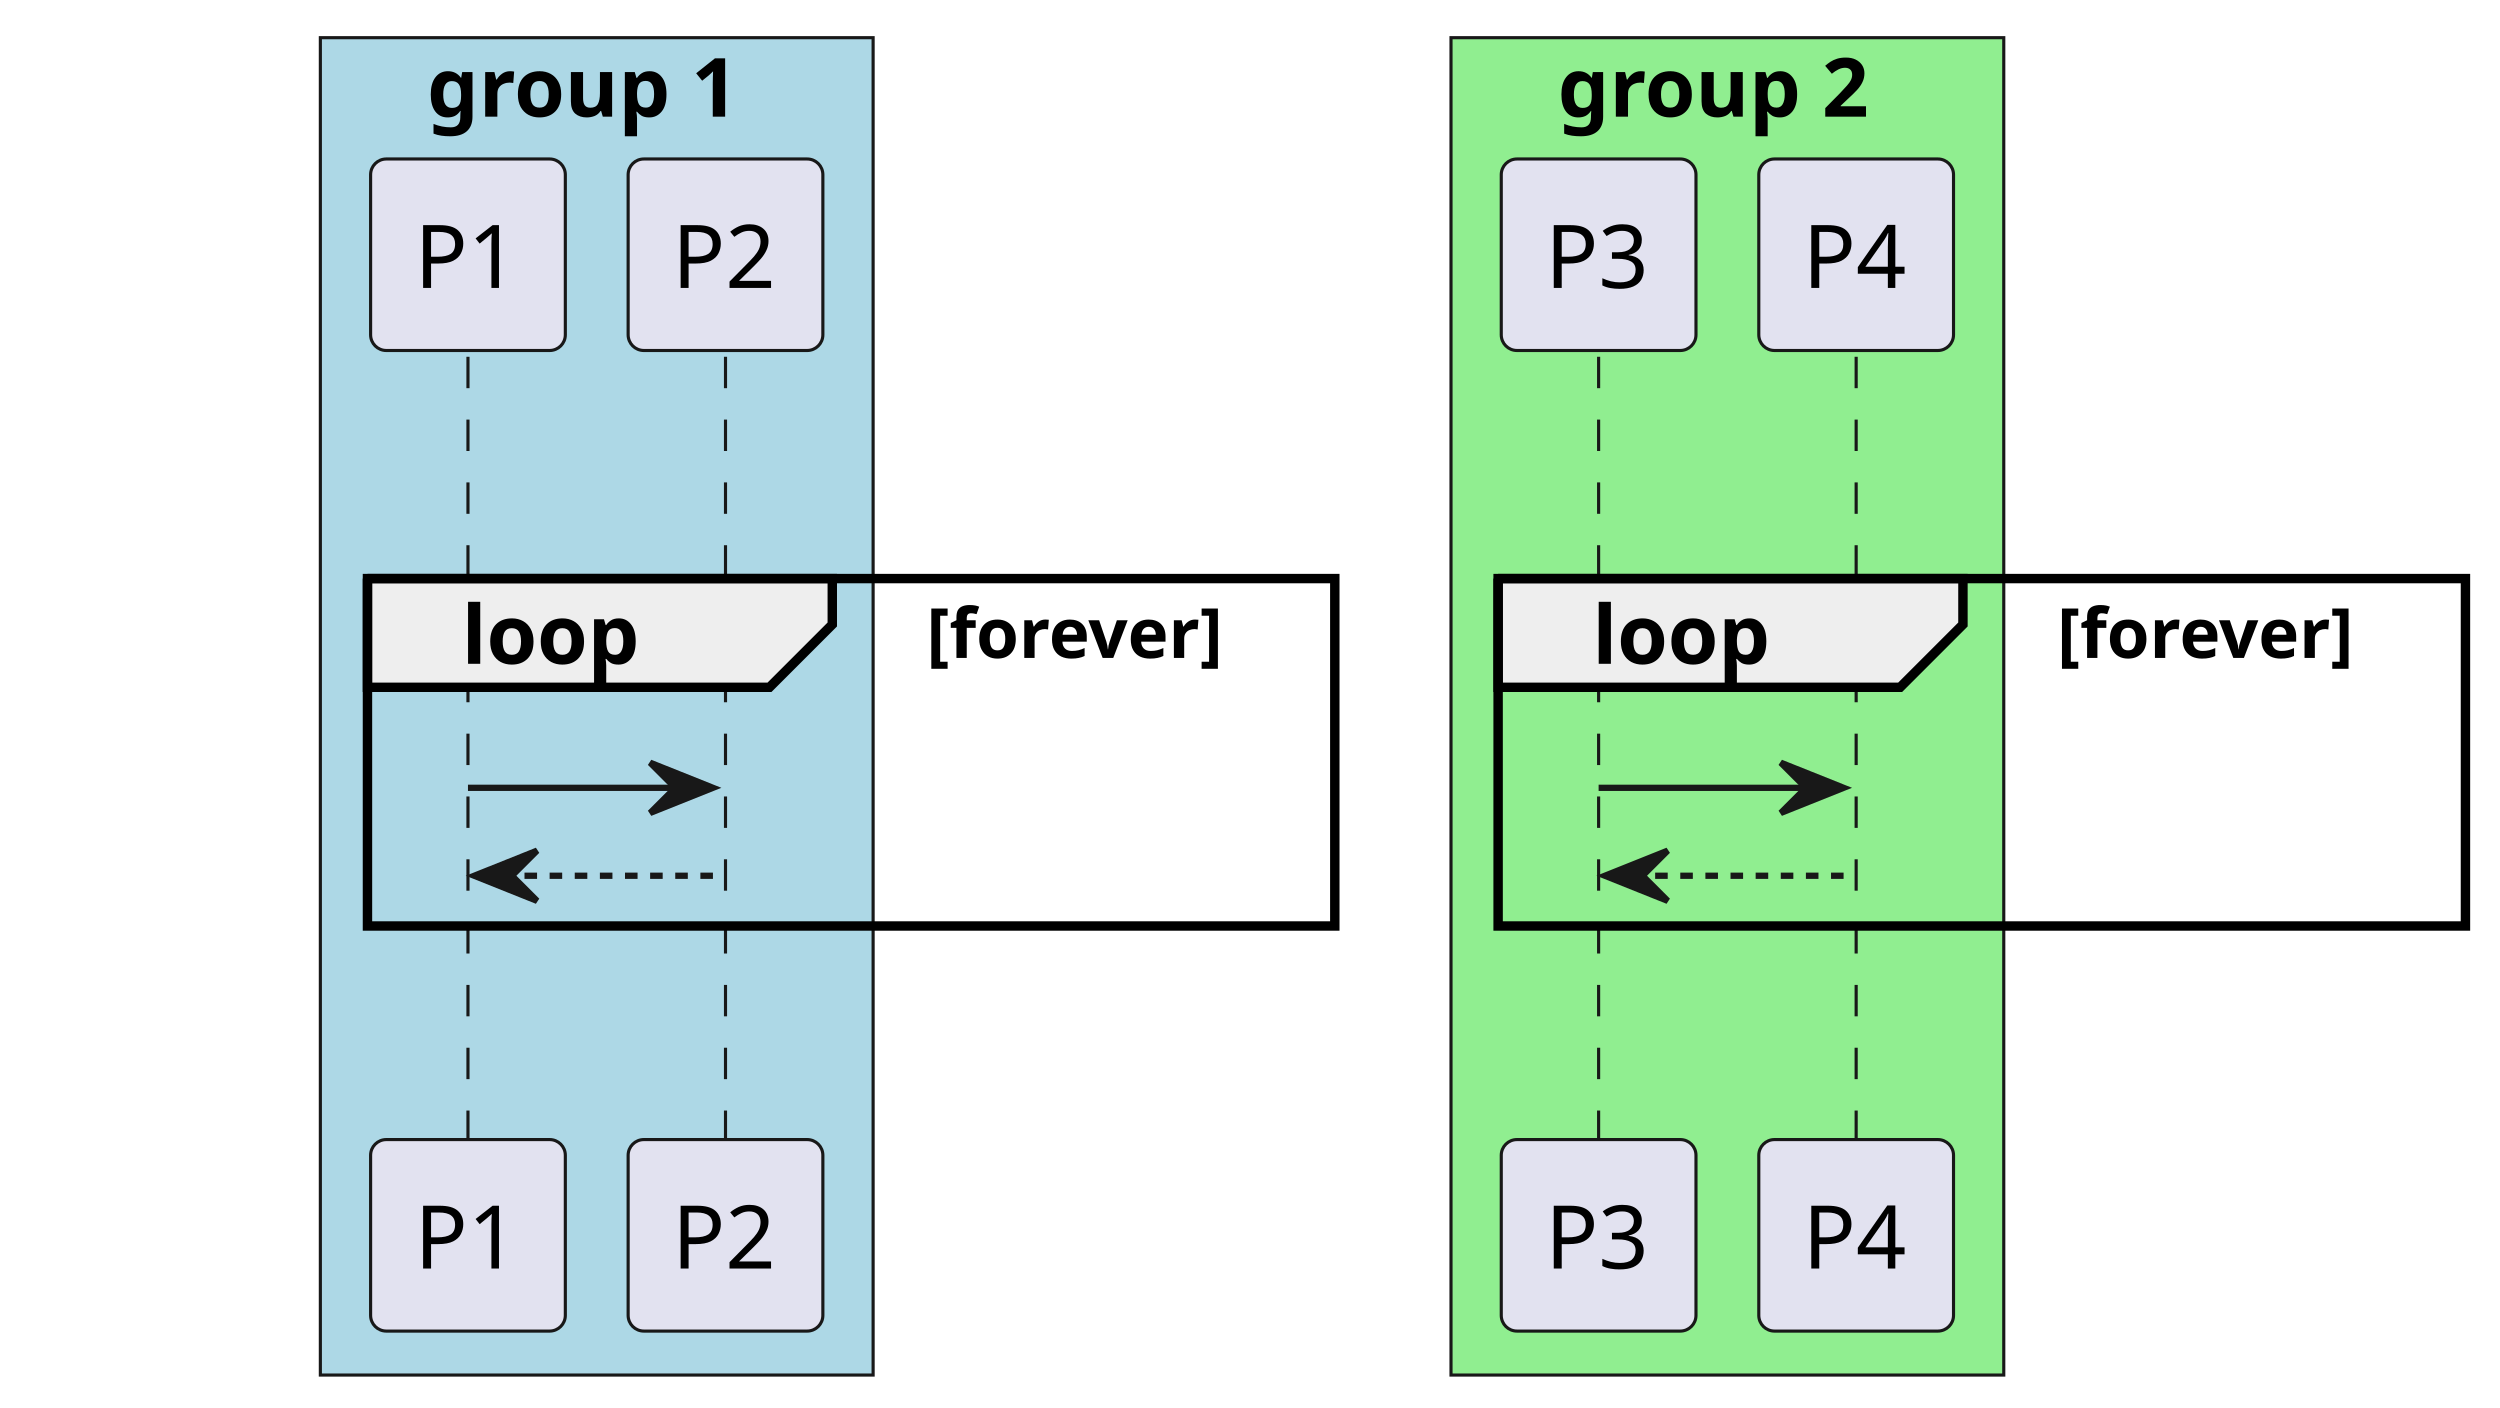
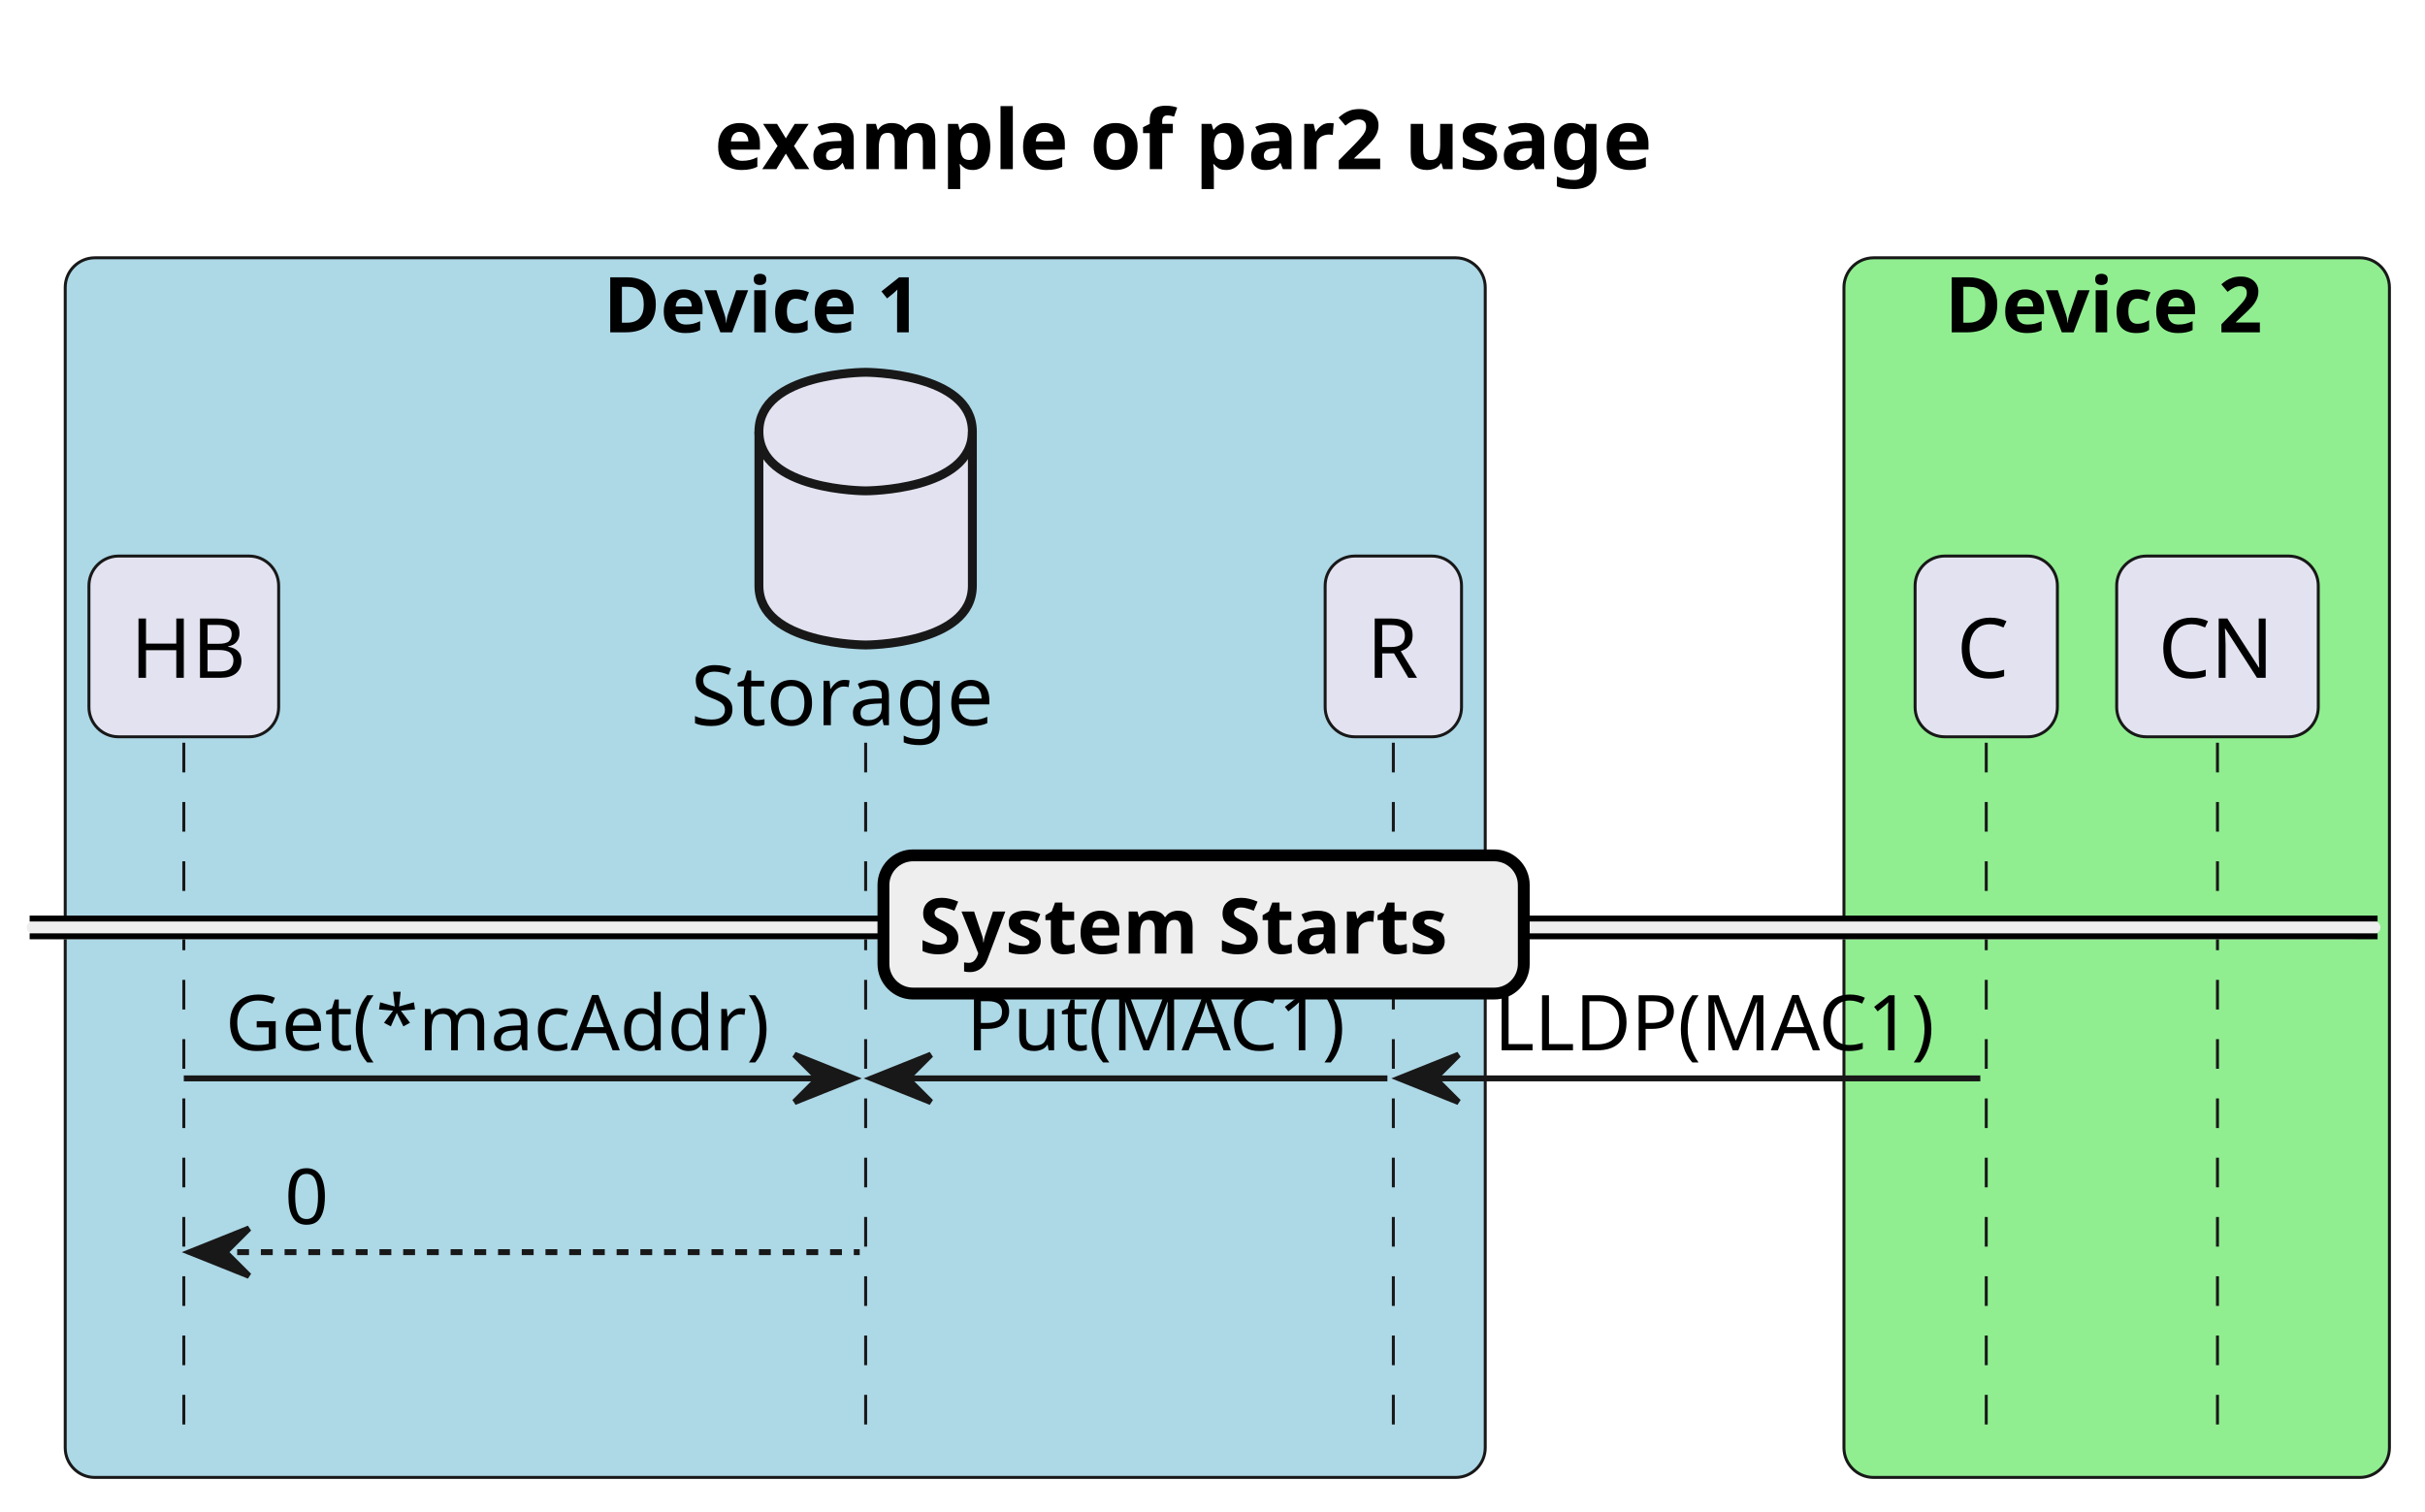
- <svg xmlns="http://www.w3.org/2000/svg" contentStyleType="text/css" height="224px" preserveAspectRatio="none" style="width:398px;height:224px;background:#FFFFFF;" version="1.1" viewBox="0 0 398 224" width="398px" zoomAndPan="magnify">
+ <svg xmlns="http://www.w3.org/2000/svg" contentStyleType="text/css" height="255px" preserveAspectRatio="none" style="width:409px;height:255px;background:#FFFFFF;" version="1.1" viewBox="0 0 409 255" width="409px" zoomAndPan="magnify">
  <defs />
  <g>
-     <rect fill="#ADD8E6" height="212.908" style="stroke:#181818;stroke-width:0.5;" width="88" x="51" y="6" />
-     <text fill="#000000" font-family="sans-serif" font-size="13" font-weight="bold" lengthAdjust="spacing" textLength="54" x="68" y="18.568">group 1</text>
-     <rect fill="#90EE90" height="212.908" style="stroke:#181818;stroke-width:0.5;" width="88" x="231" y="6" />
-     <text fill="#000000" font-family="sans-serif" font-size="13" font-weight="bold" lengthAdjust="spacing" textLength="54" x="248" y="18.568">group 2</text>
-     <line style="stroke:#181818;stroke-width:0.5;stroke-dasharray:5.0,5.0;" x1="74.5" x2="74.5" y1="56.799" y2="181.42" />
-     <line style="stroke:#181818;stroke-width:0.5;stroke-dasharray:5.0,5.0;" x1="115.5" x2="115.5" y1="56.799" y2="181.42" />
-     <line style="stroke:#181818;stroke-width:0.5;stroke-dasharray:5.0,5.0;" x1="254.5" x2="254.5" y1="56.799" y2="181.42" />
-     <line style="stroke:#181818;stroke-width:0.5;stroke-dasharray:5.0,5.0;" x1="295.5" x2="295.5" y1="56.799" y2="181.42" />
-     <rect fill="#E2E2F0" height="30.488" rx="2.5" ry="2.5" style="stroke:#181818;stroke-width:0.5;" width="31" x="59" y="25.311" />
-     <text fill="#000000" font-family="sans-serif" font-size="14" lengthAdjust="spacing" textLength="17" x="66" y="45.846">P1</text>
-     <rect fill="#E2E2F0" height="30.488" rx="2.5" ry="2.5" style="stroke:#181818;stroke-width:0.5;" width="31" x="100" y="25.311" />
-     <text fill="#000000" font-family="sans-serif" font-size="14" lengthAdjust="spacing" textLength="17" x="107" y="45.846">P2</text>
-     <rect fill="#E2E2F0" height="30.488" rx="2.5" ry="2.5" style="stroke:#181818;stroke-width:0.5;" width="31" x="239" y="25.311" />
-     <text fill="#000000" font-family="sans-serif" font-size="14" lengthAdjust="spacing" textLength="17" x="246" y="45.846">P3</text>
-     <rect fill="#E2E2F0" height="30.488" rx="2.5" ry="2.5" style="stroke:#181818;stroke-width:0.5;" width="31" x="280" y="25.311" />
-     <text fill="#000000" font-family="sans-serif" font-size="14" lengthAdjust="spacing" textLength="17" x="287" y="45.846">P4</text>
-     <rect fill="#E2E2F0" height="30.488" rx="2.5" ry="2.5" style="stroke:#181818;stroke-width:0.5;" width="31" x="59" y="181.42" />
-     <text fill="#000000" font-family="sans-serif" font-size="14" lengthAdjust="spacing" textLength="17" x="66" y="201.955">P1</text>
-     <rect fill="#E2E2F0" height="30.488" rx="2.5" ry="2.5" style="stroke:#181818;stroke-width:0.5;" width="31" x="100" y="181.42" />
-     <text fill="#000000" font-family="sans-serif" font-size="14" lengthAdjust="spacing" textLength="17" x="107" y="201.955">P2</text>
-     <rect fill="#E2E2F0" height="30.488" rx="2.5" ry="2.5" style="stroke:#181818;stroke-width:0.5;" width="31" x="239" y="181.42" />
-     <text fill="#000000" font-family="sans-serif" font-size="14" lengthAdjust="spacing" textLength="17" x="246" y="201.955">P3</text>
-     <rect fill="#E2E2F0" height="30.488" rx="2.5" ry="2.5" style="stroke:#181818;stroke-width:0.5;" width="31" x="280" y="181.42" />
-     <text fill="#000000" font-family="sans-serif" font-size="14" lengthAdjust="spacing" textLength="17" x="287" y="201.955">P4</text>
-     <path d="M58.5,92.109 L132.5,92.109 L132.5,99.42 L122.5,109.42 L58.5,109.42 L58.5,92.109 " fill="#EEEEEE" style="stroke:#000000;stroke-width:1.5;" />
-     <rect fill="none" height="55.31" style="stroke:#000000;stroke-width:1.5;" width="154" x="58.5" y="92.109" />
-     <text fill="#000000" font-family="sans-serif" font-size="13" font-weight="bold" lengthAdjust="spacing" textLength="29" x="73.5" y="105.678">loop</text>
-     <text fill="#000000" font-family="sans-serif" font-size="11" font-weight="bold" lengthAdjust="spacing" textLength="49" x="147.5" y="104.744">[forever]</text>
-     <polygon fill="#181818" points="103.5,121.42,113.5,125.42,103.5,129.42,107.5,125.42" style="stroke:#181818;stroke-width:1.0;" />
-     <line style="stroke:#181818;stroke-width:1.0;" x1="74.5" x2="109.5" y1="125.42" y2="125.42" />
-     <polygon fill="#181818" points="85.5,135.42,75.5,139.42,85.5,143.42,81.5,139.42" style="stroke:#181818;stroke-width:1.0;" />
-     <line style="stroke:#181818;stroke-width:1.0;stroke-dasharray:2.0,2.0;" x1="79.5" x2="114.5" y1="139.42" y2="139.42" />
-     <path d="M238.5,92.109 L312.5,92.109 L312.5,99.42 L302.5,109.42 L238.5,109.42 L238.5,92.109 " fill="#EEEEEE" style="stroke:#000000;stroke-width:1.5;" />
-     <rect fill="none" height="55.31" style="stroke:#000000;stroke-width:1.5;" width="154" x="238.5" y="92.109" />
-     <text fill="#000000" font-family="sans-serif" font-size="13" font-weight="bold" lengthAdjust="spacing" textLength="29" x="253.5" y="105.678">loop</text>
-     <text fill="#000000" font-family="sans-serif" font-size="11" font-weight="bold" lengthAdjust="spacing" textLength="49" x="327.5" y="104.744">[forever]</text>
-     <polygon fill="#181818" points="283.5,121.42,293.5,125.42,283.5,129.42,287.5,125.42" style="stroke:#181818;stroke-width:1.0;" />
-     <line style="stroke:#181818;stroke-width:1.0;" x1="254.5" x2="289.5" y1="125.42" y2="125.42" />
-     <polygon fill="#181818" points="265.5,135.42,255.5,139.42,265.5,143.42,261.5,139.42" style="stroke:#181818;stroke-width:1.0;" />
-     <line style="stroke:#181818;stroke-width:1.0;stroke-dasharray:2.0,2.0;" x1="259.5" x2="294.5" y1="139.42" y2="139.42" />
+     <rect fill="#ADD8E6" height="205.731" rx="5" ry="5" style="stroke:#181818;stroke-width:0.5;" width="239.5" x="11" y="43.488" />
+     <text fill="#000000" font-family="sans-serif" font-size="13" font-weight="bold" lengthAdjust="spacing" textLength="58" x="101.75" y="56.057">Device 1</text>
+     <rect fill="#90EE90" height="205.731" rx="5" ry="5" style="stroke:#181818;stroke-width:0.5;" width="92" x="311" y="43.488" />
+     <text fill="#000000" font-family="sans-serif" font-size="13" font-weight="bold" lengthAdjust="spacing" textLength="58" x="328" y="56.057">Device 2</text>
+     <text fill="#000000" font-family="sans-serif" font-size="14" font-weight="bold" lengthAdjust="spacing" textLength="164" x="120.5" y="28.535">example of par2 usage</text>
+     <line style="stroke:#181818;stroke-width:0.5;stroke-dasharray:5.0,5.0;" x1="31" x2="31" y1="125.287" y2="243.219" />
+     <line style="stroke:#181818;stroke-width:0.5;stroke-dasharray:5.0,5.0;" x1="146" x2="146" y1="125.287" y2="243.219" />
+     <line style="stroke:#181818;stroke-width:0.5;stroke-dasharray:5.0,5.0;" x1="235" x2="235" y1="125.287" y2="243.219" />
+     <line style="stroke:#181818;stroke-width:0.5;stroke-dasharray:5.0,5.0;" x1="335" x2="335" y1="125.287" y2="243.219" />
+     <line style="stroke:#181818;stroke-width:0.5;stroke-dasharray:5.0,5.0;" x1="374" x2="374" y1="125.287" y2="243.219" />
+     <rect fill="#E2E2F0" height="30.488" rx="5" ry="5" style="stroke:#181818;stroke-width:0.5;" width="32" x="15" y="93.799" />
+     <text fill="#000000" font-family="sans-serif" font-size="14" lengthAdjust="spacing" textLength="18" x="22" y="114.334">HB</text>
+     <text fill="#000000" font-family="sans-serif" font-size="14" lengthAdjust="spacing" textLength="53" x="116.5" y="122.334">Storage</text>
+     <path d="M128,72.799 C128,62.799 146,62.799 146,62.799 C146,62.799 164,62.799 164,72.799 L164,98.799 C164,108.799 146,108.799 146,108.799 C146,108.799 128,108.799 128,98.799 L128,72.799 " fill="#E2E2F0" style="stroke:#181818;stroke-width:1.5;" />
+     <path d="M128,72.799 C128,82.799 146,82.799 146,82.799 C146,82.799 164,82.799 164,72.799 " fill="none" style="stroke:#181818;stroke-width:1.5;" />
+     <rect fill="#E2E2F0" height="30.488" rx="5" ry="5" style="stroke:#181818;stroke-width:0.5;" width="23" x="223.5" y="93.799" />
+     <text fill="#000000" font-family="sans-serif" font-size="14" lengthAdjust="spacing" textLength="9" x="230.5" y="114.334">R</text>
+     <rect fill="#E2E2F0" height="30.488" rx="5" ry="5" style="stroke:#181818;stroke-width:0.5;" width="24" x="323" y="93.799" />
+     <text fill="#000000" font-family="sans-serif" font-size="14" lengthAdjust="spacing" textLength="10" x="330" y="114.334">C</text>
+     <rect fill="#E2E2F0" height="30.488" rx="5" ry="5" style="stroke:#181818;stroke-width:0.5;" width="34" x="357" y="93.799" />
+     <text fill="#000000" font-family="sans-serif" font-size="14" lengthAdjust="spacing" textLength="20" x="364" y="114.334">CN</text>
+     <rect fill="#EEEEEE" height="3" rx="5" ry="5" style="stroke:#EEEEEE;stroke-width:1.0;" width="396" x="5" y="154.942" />
+     <line style="stroke:#000000;stroke-width:1.0;" x1="5" x2="401" y1="154.942" y2="154.942" />
+     <line style="stroke:#000000;stroke-width:1.0;" x1="5" x2="401" y1="157.942" y2="157.942" />
+     <rect fill="#EEEEEE" height="23.311" rx="5" ry="5" style="stroke:#000000;stroke-width:2.0;" width="108" x="149" y="144.287" />
+     <text fill="#000000" font-family="sans-serif" font-size="13" font-weight="bold" lengthAdjust="spacing" textLength="90" x="155" y="160.856">System Starts</text>
+     <polygon fill="#181818" points="134,177.908,144,181.908,134,185.908,138,181.908" style="stroke:#181818;stroke-width:1.0;" />
+     <line style="stroke:#181818;stroke-width:1.0;" x1="31" x2="140" y1="181.908" y2="181.908" />
+     <text fill="#000000" font-family="sans-serif" font-size="13" lengthAdjust="spacing" textLength="91" x="38" y="177.166">Get(*macAddr)</text>
+     <polygon fill="#181818" points="157,177.908,147,181.908,157,185.908,153,181.908" style="stroke:#181818;stroke-width:1.0;" />
+     <line style="stroke:#181818;stroke-width:1.0;" x1="151" x2="234" y1="181.908" y2="181.908" />
+     <text fill="#000000" font-family="sans-serif" font-size="13" lengthAdjust="spacing" textLength="65" x="163" y="177.166">Put(MAC1)</text>
+     <polygon fill="#181818" points="246,177.908,236,181.908,246,185.908,242,181.908" style="stroke:#181818;stroke-width:1.0;" />
+     <line style="stroke:#181818;stroke-width:1.0;" x1="240" x2="334" y1="181.908" y2="181.908" />
+     <text fill="#000000" font-family="sans-serif" font-size="13" lengthAdjust="spacing" textLength="76" x="252" y="177.166">LLDP(MAC1)</text>
+     <polygon fill="#181818" points="42,207.219,32,211.219,42,215.219,38,211.219" style="stroke:#181818;stroke-width:1.0;" />
+     <line style="stroke:#181818;stroke-width:1.0;stroke-dasharray:2.0,2.0;" x1="36" x2="145" y1="211.219" y2="211.219" />
+     <text fill="#000000" font-family="sans-serif" font-size="13" lengthAdjust="spacing" textLength="8" x="48" y="206.477">0</text>
  </g>
</svg>
